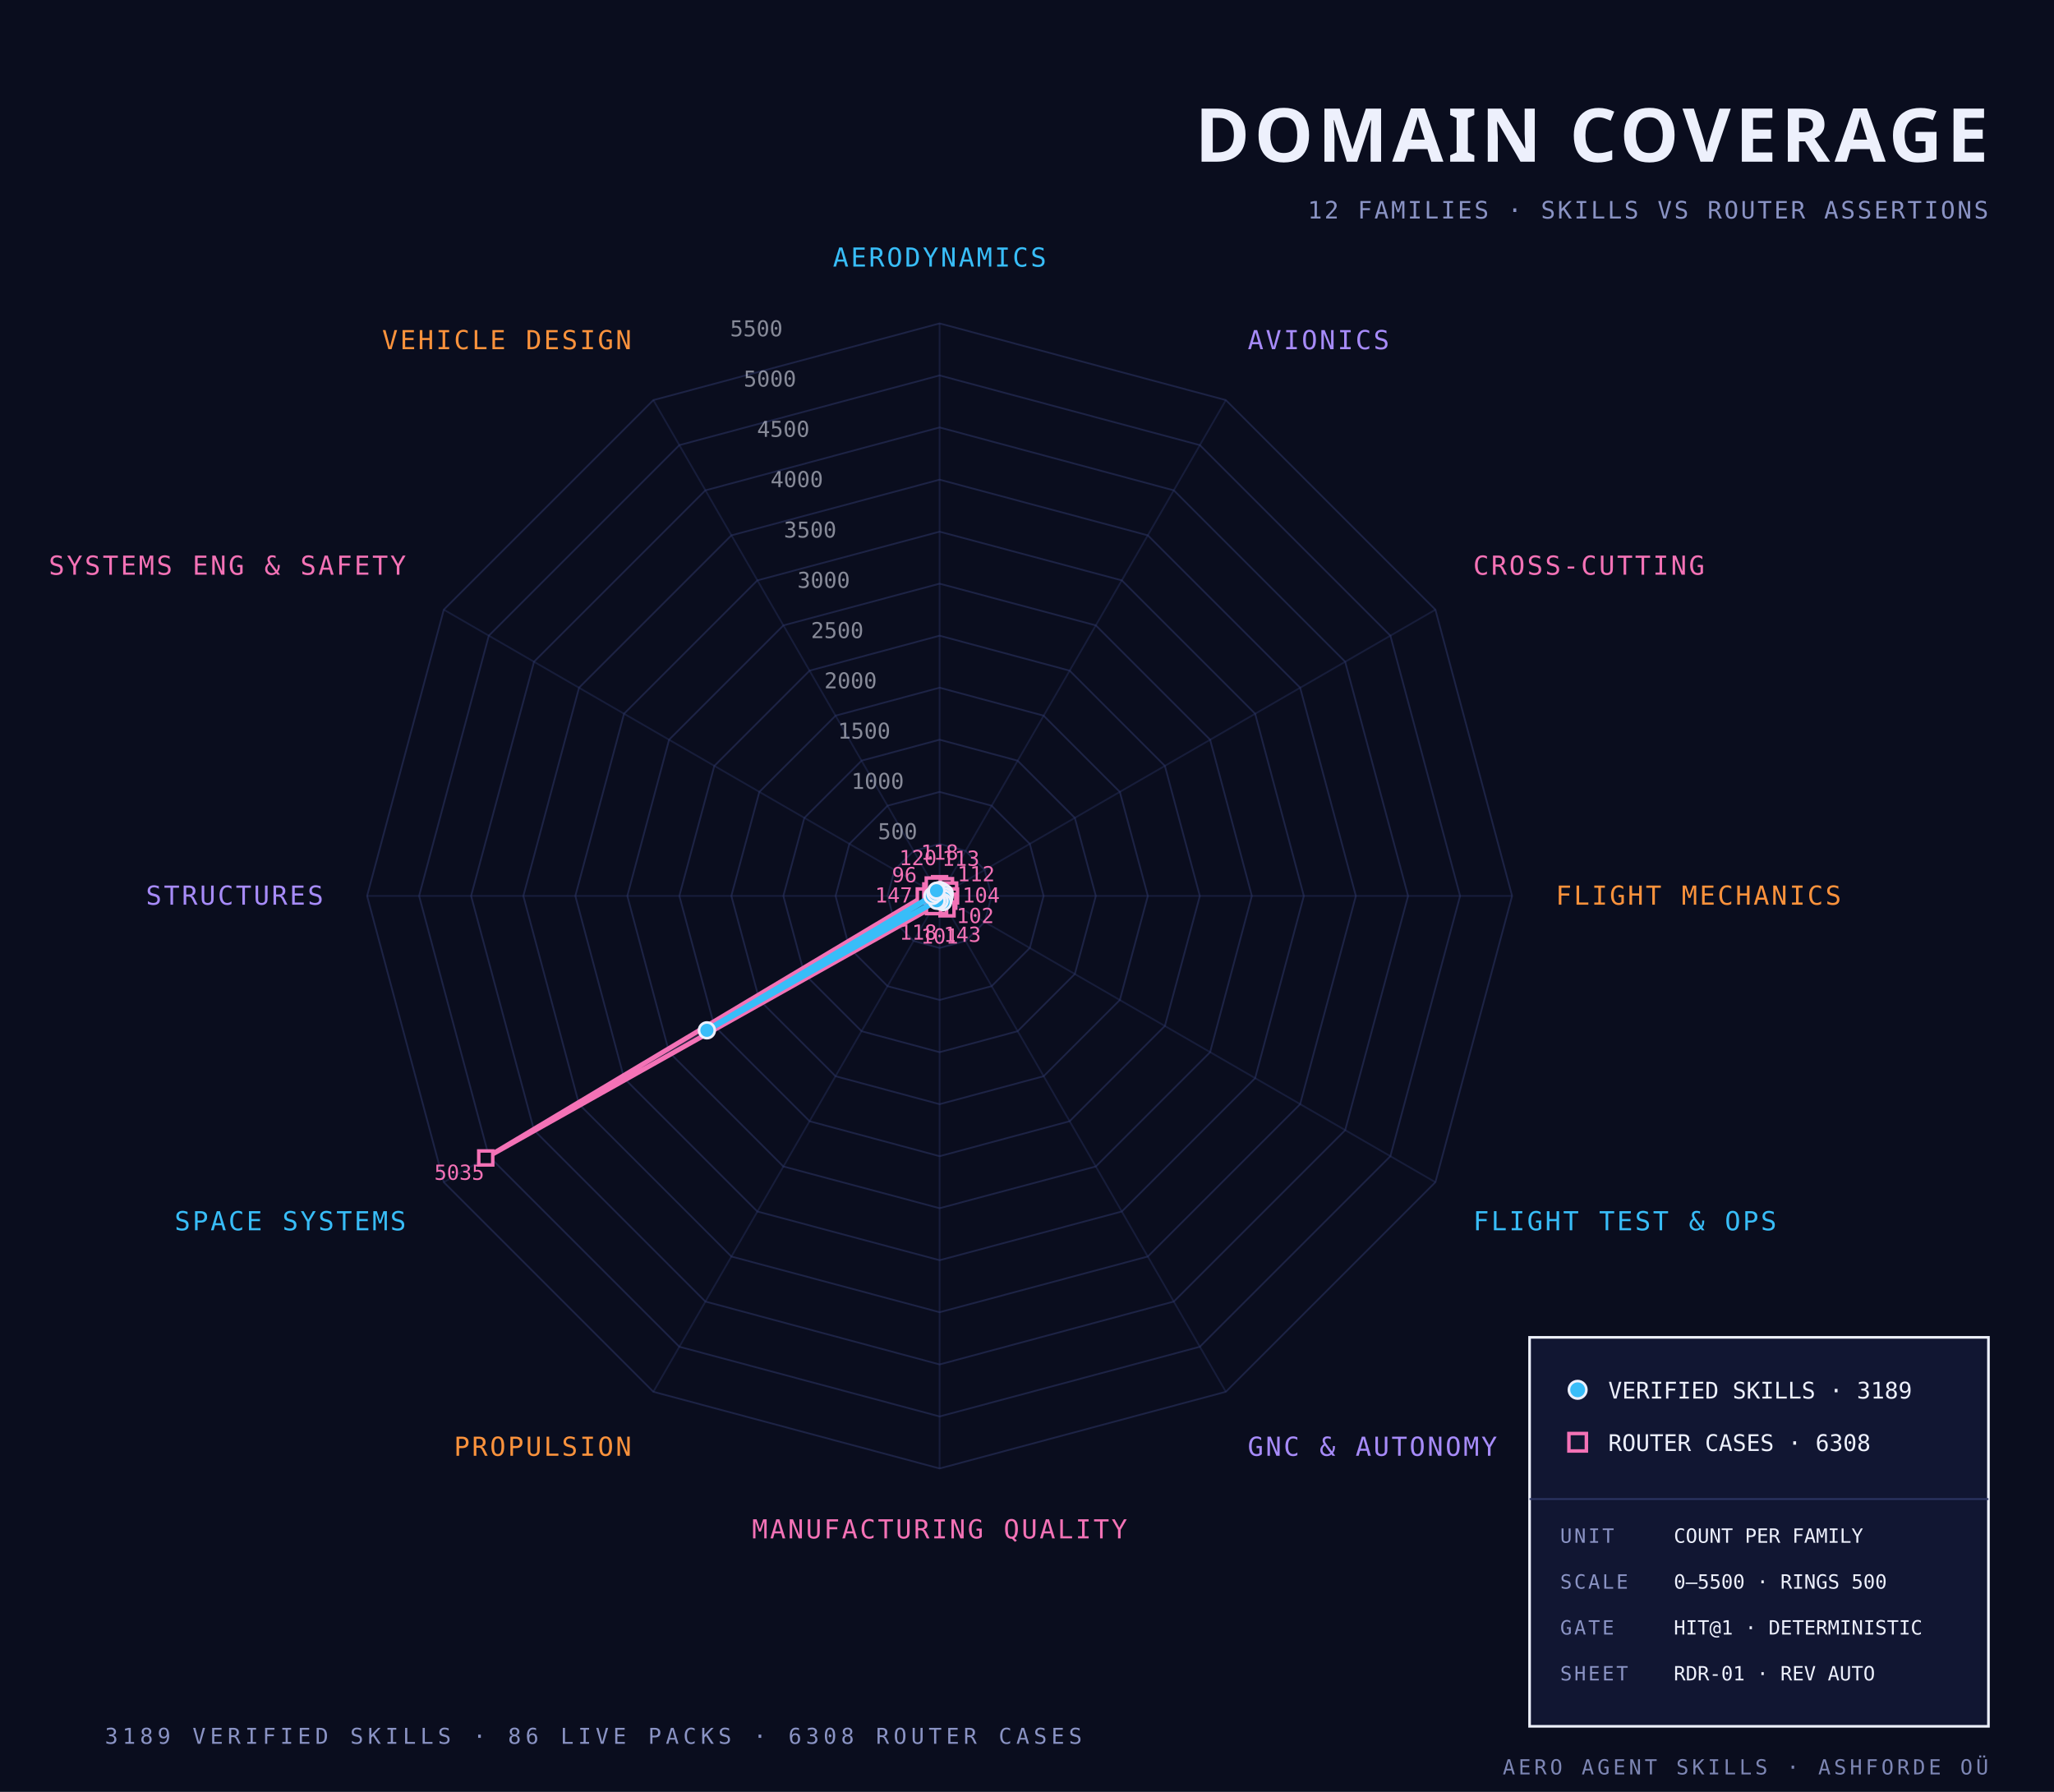
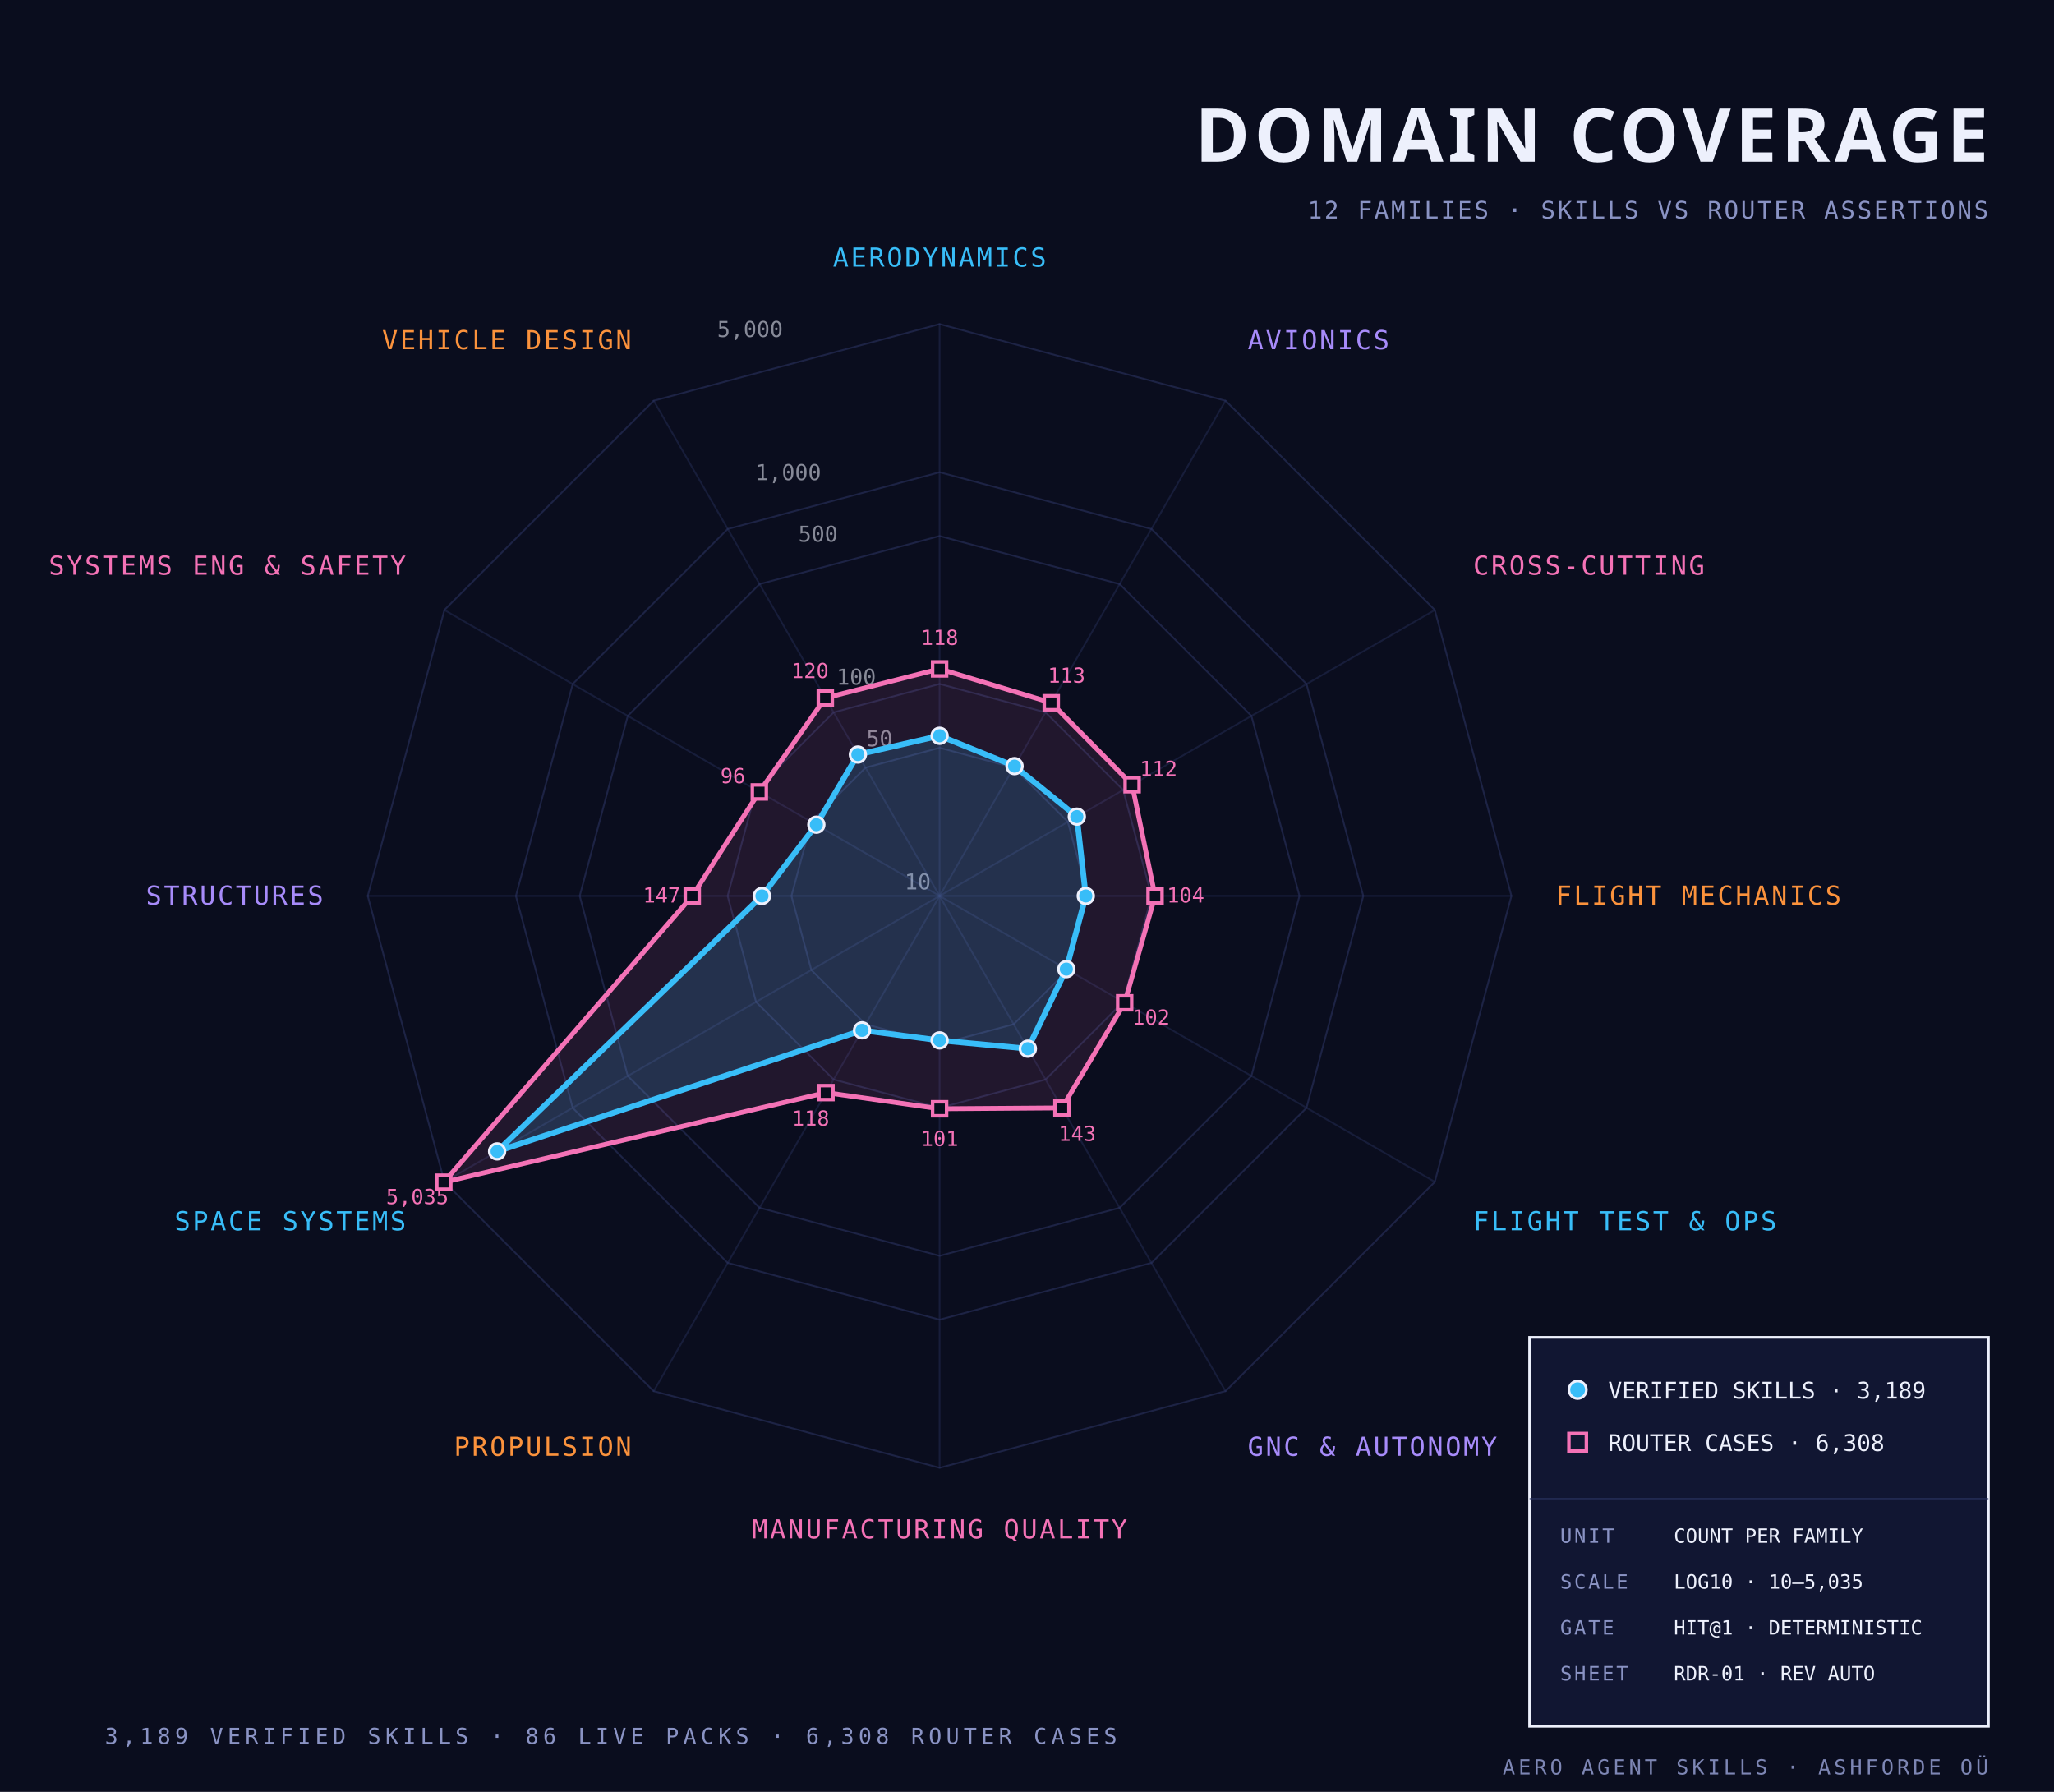
<svg xmlns="http://www.w3.org/2000/svg" width="940" height="820" viewBox="0 0 940 820">
  <style>
    .mono { font-family: "JetBrains Mono", "IBM Plex Mono", "Menlo", monospace; }
    .cond { font-family: "Barlow Condensed", "DIN Condensed", "Arial Narrow", sans-serif; font-weight: 700; text-transform: uppercase; }
    .serif { font-family: "Instrument Serif", Georgia, serif; font-style: italic; }
  </style>
  <rect width="940" height="820" fill="#0a0d1e" />
-   <polygon points="430.0,386.2 441.9,389.4 450.6,398.1 453.8,410.0 450.6,421.9 441.9,430.6 430.0,433.8 418.1,430.6 409.4,421.9 406.2,410.0 409.4,398.1 418.1,389.4" fill="none" stroke="#2c3564" stroke-width="0.8" stroke-opacity="0.55" />
-   <polygon points="430.0,362.4 453.8,368.7 471.3,386.2 477.6,410.0 471.3,433.8 453.8,451.3 430.0,457.6 406.2,451.3 388.7,433.8 382.4,410.0 388.7,386.2 406.2,368.7" fill="none" stroke="#2c3564" stroke-width="0.8" stroke-opacity="0.55" />
-   <polygon points="430.0,338.5 465.7,348.1 491.9,374.3 501.5,410.0 491.9,445.7 465.7,471.9 430.0,481.5 394.3,471.9 368.1,445.7 358.5,410.0 368.1,374.3 394.3,348.1" fill="none" stroke="#2c3564" stroke-width="0.8" stroke-opacity="0.55" />
-   <polygon points="430.0,314.7 477.6,327.5 512.5,362.4 525.3,410.0 512.5,457.6 477.6,492.5 430.0,505.3 382.4,492.5 347.5,457.6 334.7,410.0 347.5,362.4 382.4,327.5" fill="none" stroke="#2c3564" stroke-width="0.8" stroke-opacity="0.55" />
-   <polygon points="430.0,290.9 489.5,306.9 533.1,350.5 549.1,410.0 533.1,469.5 489.5,513.1 430.0,529.1 370.5,513.1 326.9,469.5 310.9,410.0 326.9,350.5 370.5,306.9" fill="none" stroke="#2c3564" stroke-width="0.8" stroke-opacity="0.55" />
-   <polygon points="430.0,267.1 501.5,286.2 553.8,338.5 572.9,410.0 553.8,481.5 501.5,533.8 430.0,552.9 358.5,533.8 306.2,481.5 287.1,410.0 306.2,338.5 358.5,286.2" fill="none" stroke="#2c3564" stroke-width="0.8" stroke-opacity="0.55" />
-   <polygon points="430.0,243.3 513.4,265.6 574.4,326.6 596.7,410.0 574.4,493.4 513.4,554.4 430.0,576.7 346.6,554.4 285.6,493.4 263.3,410.0 285.6,326.6 346.6,265.6" fill="none" stroke="#2c3564" stroke-width="0.8" stroke-opacity="0.55" />
-   <polygon points="430.0,219.5 525.3,245.0 595.0,314.7 620.5,410.0 595.0,505.3 525.3,575.0 430.0,600.5 334.7,575.0 265.0,505.3 239.5,410.0 265.0,314.7 334.7,245.0" fill="none" stroke="#2c3564" stroke-width="0.8" stroke-opacity="0.55" />
-   <polygon points="430.0,195.6 537.2,224.4 615.6,302.8 644.4,410.0 615.6,517.2 537.2,595.6 430.0,624.4 322.8,595.6 244.4,517.2 215.6,410.0 244.4,302.8 322.8,224.4" fill="none" stroke="#2c3564" stroke-width="0.8" stroke-opacity="0.55" />
-   <polygon points="430.0,171.8 549.1,203.7 636.3,290.9 668.2,410.0 636.3,529.1 549.1,616.3 430.0,648.2 310.9,616.3 223.7,529.1 191.8,410.0 223.7,290.9 310.9,203.7" fill="none" stroke="#2c3564" stroke-width="0.8" stroke-opacity="0.55" />
-   <polygon points="430.0,148.0 561.0,183.1 656.9,279.0 692.0,410.0 656.9,541.0 561.0,636.9 430.0,672.0 299.0,636.9 203.1,541.0 168.0,410.0 203.1,279.0 299.0,183.1" fill="none" stroke="#2c3564" stroke-width="0.8" stroke-opacity="0.55" />
+   <polygon points="430.0,410.0 430.0,410.0 430.0,410.0 430.0,410.0 430.0,410.0 430.0,410.0 430.0,410.0 430.0,410.0 430.0,410.0 430.0,410.0 430.0,410.0 430.0,410.0" fill="none" stroke="#2c3564" stroke-width="0.8" stroke-opacity="0.55" />
+   <polygon points="430.0,342.2 463.9,351.3 488.7,376.1 497.8,410.0 488.7,443.9 463.9,468.7 430.0,477.8 396.1,468.7 371.3,443.9 362.2,410.0 371.3,376.1 396.1,351.3" fill="none" stroke="#2c3564" stroke-width="0.8" stroke-opacity="0.55" />
+   <polygon points="430.0,313.0 478.5,326.0 514.0,361.5 527.0,410.0 514.0,458.5 478.5,494.0 430.0,507.0 381.5,494.0 346.0,458.5 333.0,410.0 346.0,361.5 381.5,326.0" fill="none" stroke="#2c3564" stroke-width="0.8" stroke-opacity="0.55" />
+   <polygon points="430.0,245.3 512.4,267.3 572.7,327.6 594.7,410.0 572.7,492.4 512.4,552.7 430.0,574.7 347.6,552.7 287.3,492.4 265.3,410.0 287.3,327.6 347.6,267.3" fill="none" stroke="#2c3564" stroke-width="0.8" stroke-opacity="0.55" />
+   <polygon points="430.0,216.1 527.0,242.1 597.9,313.0 623.9,410.0 597.9,507.0 527.0,577.9 430.0,603.9 333.0,577.9 262.1,507.0 236.1,410.0 262.1,313.0 333.0,242.1" fill="none" stroke="#2c3564" stroke-width="0.8" stroke-opacity="0.55" />
+   <polygon points="430.0,148.3 560.9,183.4 656.6,279.1 691.7,410.0 656.6,540.9 560.9,636.6 430.0,671.7 299.1,636.6 203.4,540.9 168.3,410.0 203.4,279.1 299.1,183.4" fill="none" stroke="#2c3564" stroke-width="0.8" stroke-opacity="0.55" />
  <line x1="430" y1="410" x2="430.0" y2="148.0" stroke="#2c3564" stroke-width="0.8" stroke-opacity="0.4" />
  <line x1="430" y1="410" x2="561.0" y2="183.1" stroke="#2c3564" stroke-width="0.8" stroke-opacity="0.4" />
  <line x1="430" y1="410" x2="656.9" y2="279.0" stroke="#2c3564" stroke-width="0.8" stroke-opacity="0.4" />
  <line x1="430" y1="410" x2="692.0" y2="410.0" stroke="#2c3564" stroke-width="0.8" stroke-opacity="0.4" />
  <line x1="430" y1="410" x2="656.9" y2="541.0" stroke="#2c3564" stroke-width="0.8" stroke-opacity="0.4" />
  <line x1="430" y1="410" x2="561.0" y2="636.9" stroke="#2c3564" stroke-width="0.8" stroke-opacity="0.4" />
  <line x1="430" y1="410" x2="430.0" y2="672.0" stroke="#2c3564" stroke-width="0.8" stroke-opacity="0.4" />
  <line x1="430" y1="410" x2="299.0" y2="636.9" stroke="#2c3564" stroke-width="0.8" stroke-opacity="0.4" />
  <line x1="430" y1="410" x2="203.1" y2="541.0" stroke="#2c3564" stroke-width="0.8" stroke-opacity="0.4" />
  <line x1="430" y1="410" x2="168.0" y2="410.0" stroke="#2c3564" stroke-width="0.8" stroke-opacity="0.4" />
  <line x1="430" y1="410" x2="203.1" y2="279.0" stroke="#2c3564" stroke-width="0.8" stroke-opacity="0.4" />
  <line x1="430" y1="410" x2="299.0" y2="183.1" stroke="#2c3564" stroke-width="0.8" stroke-opacity="0.4" />
-   <text class="mono" x="419.8" y="384.0" text-anchor="end" font-size="10" fill="#edf0fc" opacity="0.55">500</text>
-   <text class="mono" x="413.7" y="361.0" text-anchor="end" font-size="10" fill="#edf0fc" opacity="0.55">1000</text>
-   <text class="mono" x="407.5" y="338.0" text-anchor="end" font-size="10" fill="#edf0fc" opacity="0.55">1500</text>
-   <text class="mono" x="401.3" y="315.0" text-anchor="end" font-size="10" fill="#edf0fc" opacity="0.55">2000</text>
-   <text class="mono" x="395.2" y="292.0" text-anchor="end" font-size="10" fill="#edf0fc" opacity="0.55">2500</text>
-   <text class="mono" x="389.0" y="269.0" text-anchor="end" font-size="10" fill="#edf0fc" opacity="0.55">3000</text>
-   <text class="mono" x="382.8" y="246.0" text-anchor="end" font-size="10" fill="#edf0fc" opacity="0.55">3500</text>
-   <text class="mono" x="376.7" y="222.9" text-anchor="end" font-size="10" fill="#edf0fc" opacity="0.55">4000</text>
-   <text class="mono" x="370.5" y="199.9" text-anchor="end" font-size="10" fill="#edf0fc" opacity="0.55">4500</text>
-   <text class="mono" x="364.4" y="176.9" text-anchor="end" font-size="10" fill="#edf0fc" opacity="0.55">5000</text>
-   <text class="mono" x="358.2" y="153.9" text-anchor="end" font-size="10" fill="#edf0fc" opacity="0.55">5500</text>
+   <text class="mono" x="426.0" y="407.0" text-anchor="end" font-size="10" fill="#edf0fc" opacity="0.55">10</text>
+   <text class="mono" x="408.5" y="341.5" text-anchor="end" font-size="10" fill="#edf0fc" opacity="0.55">50</text>
+   <text class="mono" x="400.9" y="313.3" text-anchor="end" font-size="10" fill="#edf0fc" opacity="0.55">100</text>
+   <text class="mono" x="383.4" y="247.9" text-anchor="end" font-size="10" fill="#edf0fc" opacity="0.55">500</text>
+   <text class="mono" x="375.8" y="219.7" text-anchor="end" font-size="10" fill="#edf0fc" opacity="0.55">1,000</text>
+   <text class="mono" x="358.3" y="154.2" text-anchor="end" font-size="10" fill="#edf0fc" opacity="0.55">5,000</text>
  <text class="mono" x="430.0" y="122.0" text-anchor="middle" font-size="12" fill="#38bdf8" letter-spacing="1">AERODYNAMICS</text>
  <text class="mono" x="571.0" y="159.8" text-anchor="start" font-size="12" fill="#a78bfa" letter-spacing="1">AVIONICS</text>
  <text class="mono" x="674.2" y="263.0" text-anchor="start" font-size="12" fill="#f472b6" letter-spacing="1">CROSS-CUTTING</text>
  <text class="mono" x="712.0" y="414.0" text-anchor="start" font-size="12" fill="#fb923c" letter-spacing="1">FLIGHT MECHANICS</text>
  <text class="mono" x="674.2" y="563.0" text-anchor="start" font-size="12" fill="#38bdf8" letter-spacing="1">FLIGHT TEST &amp; OPS</text>
  <text class="mono" x="571.0" y="666.2" text-anchor="start" font-size="12" fill="#a78bfa" letter-spacing="1">GNC &amp; AUTONOMY</text>
  <text class="mono" x="430.0" y="704.0" text-anchor="middle" font-size="12" fill="#f472b6" letter-spacing="1">MANUFACTURING QUALITY</text>
  <text class="mono" x="289.0" y="666.2" text-anchor="end" font-size="12" fill="#fb923c" letter-spacing="1">PROPULSION</text>
  <text class="mono" x="185.8" y="563.0" text-anchor="end" font-size="12" fill="#38bdf8" letter-spacing="1">SPACE SYSTEMS</text>
  <text class="mono" x="148.0" y="414.0" text-anchor="end" font-size="12" fill="#a78bfa" letter-spacing="1">STRUCTURES</text>
  <text class="mono" x="185.8" y="263.0" text-anchor="end" font-size="12" fill="#f472b6" letter-spacing="1">SYSTEMS ENG &amp; SAFETY</text>
  <text class="mono" x="289.0" y="159.8" text-anchor="end" font-size="12" fill="#fb923c" letter-spacing="1">VEHICLE DESIGN</text>
-   <polygon points="430.0,404.4 432.7,405.3 434.6,407.3 435.0,410.0 434.2,412.4 433.4,415.9 430.0,414.8 427.2,414.9 222.3,529.9 423.0,410.0 426.0,407.7 427.1,405.0" fill="#f472b6" fill-opacity="0.10" stroke="#f472b6" stroke-width="2.2" />
-   <rect x="426.8" y="401.2" width="6.4" height="6.4" fill="#0a0d1e" stroke="#f472b6" stroke-width="1.6" />
-   <rect x="429.5" y="402.1" width="6.4" height="6.4" fill="#0a0d1e" stroke="#f472b6" stroke-width="1.6" />
-   <rect x="431.4" y="404.1" width="6.4" height="6.4" fill="#0a0d1e" stroke="#f472b6" stroke-width="1.6" />
-   <rect x="431.8" y="406.8" width="6.4" height="6.4" fill="#0a0d1e" stroke="#f472b6" stroke-width="1.6" />
-   <rect x="431.0" y="409.2" width="6.4" height="6.4" fill="#0a0d1e" stroke="#f472b6" stroke-width="1.6" />
-   <rect x="430.2" y="412.7" width="6.4" height="6.4" fill="#0a0d1e" stroke="#f472b6" stroke-width="1.6" />
-   <rect x="426.8" y="411.6" width="6.4" height="6.4" fill="#0a0d1e" stroke="#f472b6" stroke-width="1.6" />
-   <rect x="424.0" y="411.7" width="6.4" height="6.4" fill="#0a0d1e" stroke="#f472b6" stroke-width="1.6" />
-   <rect x="219.1" y="526.7" width="6.4" height="6.4" fill="#0a0d1e" stroke="#f472b6" stroke-width="1.6" />
-   <rect x="419.8" y="406.8" width="6.4" height="6.4" fill="#0a0d1e" stroke="#f472b6" stroke-width="1.6" />
-   <rect x="422.8" y="404.5" width="6.4" height="6.4" fill="#0a0d1e" stroke="#f472b6" stroke-width="1.6" />
-   <rect x="423.9" y="401.8" width="6.4" height="6.4" fill="#0a0d1e" stroke="#f472b6" stroke-width="1.6" />
-   <polygon points="430.0,407.3 431.2,407.9 432.3,408.7 432.3,410.0 432.0,411.2 431.6,412.8 430.0,412.3 428.7,412.2 323.5,471.5 426.7,410.0 428.1,408.9 428.6,407.6" fill="#38bdf8" fill-opacity="0.16" stroke="#38bdf8" stroke-width="2.6" />
-   <circle cx="430.0" cy="407.3" r="3.6" fill="#38bdf8" stroke="#edf0fc" stroke-width="1.2" />
-   <circle cx="431.2" cy="407.9" r="3.6" fill="#38bdf8" stroke="#edf0fc" stroke-width="1.2" />
-   <circle cx="432.3" cy="408.7" r="3.6" fill="#38bdf8" stroke="#edf0fc" stroke-width="1.2" />
-   <circle cx="432.3" cy="410.0" r="3.6" fill="#38bdf8" stroke="#edf0fc" stroke-width="1.2" />
-   <circle cx="432.0" cy="411.2" r="3.6" fill="#38bdf8" stroke="#edf0fc" stroke-width="1.2" />
-   <circle cx="431.6" cy="412.8" r="3.6" fill="#38bdf8" stroke="#edf0fc" stroke-width="1.2" />
-   <circle cx="430.0" cy="412.3" r="3.6" fill="#38bdf8" stroke="#edf0fc" stroke-width="1.2" />
-   <circle cx="428.7" cy="412.2" r="3.6" fill="#38bdf8" stroke="#edf0fc" stroke-width="1.2" />
-   <circle cx="323.5" cy="471.5" r="3.6" fill="#38bdf8" stroke="#edf0fc" stroke-width="1.2" />
-   <circle cx="426.7" cy="410.0" r="3.6" fill="#38bdf8" stroke="#edf0fc" stroke-width="1.2" />
-   <circle cx="428.1" cy="408.9" r="3.6" fill="#38bdf8" stroke="#edf0fc" stroke-width="1.2" />
-   <circle cx="428.6" cy="407.6" r="3.6" fill="#38bdf8" stroke="#edf0fc" stroke-width="1.2" />
-   <text class="mono" x="430.0" y="393.4" text-anchor="middle" font-size="9.5" fill="#f472b6">118</text>
-   <text class="mono" x="439.7" y="396.2" text-anchor="middle" font-size="9.5" fill="#f472b6">113</text>
-   <text class="mono" x="446.7" y="403.3" text-anchor="middle" font-size="9.5" fill="#f472b6">112</text>
-   <text class="mono" x="449.0" y="413.0" text-anchor="middle" font-size="9.5" fill="#f472b6">104</text>
-   <text class="mono" x="446.3" y="422.4" text-anchor="middle" font-size="9.5" fill="#f472b6">102</text>
-   <text class="mono" x="440.4" y="431.0" text-anchor="middle" font-size="9.5" fill="#f472b6">143</text>
-   <text class="mono" x="430.0" y="431.8" text-anchor="middle" font-size="9.5" fill="#f472b6">101</text>
-   <text class="mono" x="420.2" y="430.0" text-anchor="middle" font-size="9.5" fill="#f472b6">118</text>
-   <text class="mono" x="210.2" y="539.9" text-anchor="middle" font-size="9.5" fill="#f472b6">5035</text>
-   <text class="mono" x="409.0" y="413.0" text-anchor="middle" font-size="9.5" fill="#f472b6">147</text>
-   <text class="mono" x="413.9" y="403.7" text-anchor="middle" font-size="9.5" fill="#f472b6">96</text>
-   <text class="mono" x="420.1" y="395.9" text-anchor="middle" font-size="9.5" fill="#f472b6">120</text>
+   <polygon points="430.0,306.1 481.1,321.6 518.1,359.1 528.6,410.0 514.7,458.9 486.0,507.0 430.0,507.4 378.0,500.0 203.1,541.0 316.8,410.0 347.5,362.4 377.7,319.4" fill="#f472b6" fill-opacity="0.10" stroke="#f472b6" stroke-width="2.2" />
+   <rect x="426.8" y="302.9" width="6.4" height="6.4" fill="#0a0d1e" stroke="#f472b6" stroke-width="1.6" />
+   <rect x="477.9" y="318.4" width="6.4" height="6.4" fill="#0a0d1e" stroke="#f472b6" stroke-width="1.6" />
+   <rect x="514.9" y="355.9" width="6.4" height="6.4" fill="#0a0d1e" stroke="#f472b6" stroke-width="1.6" />
+   <rect x="525.4" y="406.8" width="6.4" height="6.4" fill="#0a0d1e" stroke="#f472b6" stroke-width="1.6" />
+   <rect x="511.5" y="455.7" width="6.4" height="6.4" fill="#0a0d1e" stroke="#f472b6" stroke-width="1.6" />
+   <rect x="482.8" y="503.8" width="6.4" height="6.4" fill="#0a0d1e" stroke="#f472b6" stroke-width="1.6" />
+   <rect x="426.8" y="504.2" width="6.4" height="6.4" fill="#0a0d1e" stroke="#f472b6" stroke-width="1.6" />
+   <rect x="374.8" y="496.8" width="6.4" height="6.4" fill="#0a0d1e" stroke="#f472b6" stroke-width="1.6" />
+   <rect x="199.9" y="537.8" width="6.4" height="6.4" fill="#0a0d1e" stroke="#f472b6" stroke-width="1.6" />
+   <rect x="313.6" y="406.8" width="6.4" height="6.4" fill="#0a0d1e" stroke="#f472b6" stroke-width="1.6" />
+   <rect x="344.3" y="359.2" width="6.4" height="6.4" fill="#0a0d1e" stroke="#f472b6" stroke-width="1.6" />
+   <rect x="374.5" y="316.2" width="6.4" height="6.4" fill="#0a0d1e" stroke="#f472b6" stroke-width="1.6" />
+   <polygon points="430.0,336.7 464.3,350.6 492.8,373.7 496.9,410.0 488.0,443.5 470.4,479.9 430.0,476.1 394.5,471.5 227.5,526.9 348.7,410.0 373.6,377.4 392.6,345.3" fill="#38bdf8" fill-opacity="0.16" stroke="#38bdf8" stroke-width="2.6" />
+   <circle cx="430.0" cy="336.7" r="3.6" fill="#38bdf8" stroke="#edf0fc" stroke-width="1.2" />
+   <circle cx="464.3" cy="350.6" r="3.6" fill="#38bdf8" stroke="#edf0fc" stroke-width="1.2" />
+   <circle cx="492.8" cy="373.7" r="3.6" fill="#38bdf8" stroke="#edf0fc" stroke-width="1.2" />
+   <circle cx="496.9" cy="410.0" r="3.6" fill="#38bdf8" stroke="#edf0fc" stroke-width="1.2" />
+   <circle cx="488.0" cy="443.5" r="3.6" fill="#38bdf8" stroke="#edf0fc" stroke-width="1.2" />
+   <circle cx="470.4" cy="479.9" r="3.6" fill="#38bdf8" stroke="#edf0fc" stroke-width="1.2" />
+   <circle cx="430.0" cy="476.1" r="3.6" fill="#38bdf8" stroke="#edf0fc" stroke-width="1.2" />
+   <circle cx="394.5" cy="471.5" r="3.6" fill="#38bdf8" stroke="#edf0fc" stroke-width="1.2" />
+   <circle cx="227.5" cy="526.9" r="3.6" fill="#38bdf8" stroke="#edf0fc" stroke-width="1.2" />
+   <circle cx="348.7" cy="410.0" r="3.6" fill="#38bdf8" stroke="#edf0fc" stroke-width="1.2" />
+   <circle cx="373.6" cy="377.4" r="3.6" fill="#38bdf8" stroke="#edf0fc" stroke-width="1.2" />
+   <circle cx="392.6" cy="345.3" r="3.6" fill="#38bdf8" stroke="#edf0fc" stroke-width="1.2" />
+   <text class="mono" x="430.0" y="295.1" text-anchor="middle" font-size="9.5" fill="#f472b6">118</text>
+   <text class="mono" x="488.1" y="312.4" text-anchor="middle" font-size="9.5" fill="#f472b6">113</text>
+   <text class="mono" x="530.2" y="355.1" text-anchor="middle" font-size="9.5" fill="#f472b6">112</text>
+   <text class="mono" x="542.6" y="413.0" text-anchor="middle" font-size="9.5" fill="#f472b6">104</text>
+   <text class="mono" x="526.8" y="468.9" text-anchor="middle" font-size="9.5" fill="#f472b6">102</text>
+   <text class="mono" x="493.0" y="522.1" text-anchor="middle" font-size="9.5" fill="#f472b6">143</text>
+   <text class="mono" x="430.0" y="524.4" text-anchor="middle" font-size="9.5" fill="#f472b6">101</text>
+   <text class="mono" x="371.0" y="515.1" text-anchor="middle" font-size="9.5" fill="#f472b6">118</text>
+   <text class="mono" x="191.0" y="551.0" text-anchor="middle" font-size="9.5" fill="#f472b6">5,035</text>
+   <text class="mono" x="302.8" y="413.0" text-anchor="middle" font-size="9.5" fill="#f472b6">147</text>
+   <text class="mono" x="335.4" y="358.4" text-anchor="middle" font-size="9.5" fill="#f472b6">96</text>
+   <text class="mono" x="370.7" y="310.3" text-anchor="middle" font-size="9.5" fill="#f472b6">120</text>
  <text class="cond" x="910.0" y="74.0" text-anchor="end" font-size="34" fill="#edf0fc" letter-spacing="2">DOMAIN COVERAGE</text>
  <text class="mono" x="910.0" y="100.0" text-anchor="end" font-size="11" fill="#8a93c4" letter-spacing="1">12 FAMILIES · SKILLS VS ROUTER ASSERTIONS</text>
  <rect x="700" y="612" width="210" height="178" fill="#111632" stroke="#edf0fc" stroke-width="1.2" />
  <line x1="700" y1="686" x2="910" y2="686" stroke="#2c3564" stroke-width="0.8" />
  <circle cx="722" cy="636" r="4" fill="#38bdf8" stroke="#edf0fc" stroke-width="1.2" />
-   <text class="mono" x="736.0" y="640.0" text-anchor="start" font-size="10.5" fill="#edf0fc">VERIFIED SKILLS · 3189</text>
+   <text class="mono" x="736.0" y="640.0" text-anchor="start" font-size="10.5" fill="#edf0fc">VERIFIED SKILLS · 3,189</text>
  <rect x="718" y="656" width="8" height="8" fill="none" stroke="#f472b6" stroke-width="1.6" />
-   <text class="mono" x="736.0" y="664.0" text-anchor="start" font-size="10.5" fill="#edf0fc">ROUTER CASES · 6308</text>
+   <text class="mono" x="736.0" y="664.0" text-anchor="start" font-size="10.5" fill="#edf0fc">ROUTER CASES · 6,308</text>
  <text class="mono" x="714.0" y="706.0" text-anchor="start" font-size="9" fill="#8a93c4" letter-spacing="1">UNIT</text>
  <text class="mono" x="766.0" y="706.0" text-anchor="start" font-size="9" fill="#edf0fc">COUNT PER FAMILY</text>
  <text class="mono" x="714.0" y="727.0" text-anchor="start" font-size="9" fill="#8a93c4" letter-spacing="1">SCALE</text>
-   <text class="mono" x="766.0" y="727.0" text-anchor="start" font-size="9" fill="#edf0fc">0–5500 · RINGS 500</text>
+   <text class="mono" x="766.0" y="727.0" text-anchor="start" font-size="9" fill="#edf0fc">LOG10 · 10–5,035</text>
  <text class="mono" x="714.0" y="748.0" text-anchor="start" font-size="9" fill="#8a93c4" letter-spacing="1">GATE</text>
  <text class="mono" x="766.0" y="748.0" text-anchor="start" font-size="9" fill="#edf0fc">HIT@1 · DETERMINISTIC</text>
  <text class="mono" x="714.0" y="769.0" text-anchor="start" font-size="9" fill="#8a93c4" letter-spacing="1">SHEET</text>
  <text class="mono" x="766.0" y="769.0" text-anchor="start" font-size="9" fill="#edf0fc">RDR-01 · REV AUTO</text>
-   <text class="mono" x="48.0" y="798.0" text-anchor="start" font-size="10" fill="#8a93c4" letter-spacing="2">3189 VERIFIED SKILLS · 86 LIVE PACKS · 6308 ROUTER CASES</text>
+   <text class="mono" x="48.0" y="798.0" text-anchor="start" font-size="10" fill="#8a93c4" letter-spacing="2">3,189 VERIFIED SKILLS · 86 LIVE PACKS · 6,308 ROUTER CASES</text>
  <text class="mono" x="910.0" y="812.0" text-anchor="end" font-size="9.5" fill="#8a93c4" letter-spacing="1.5" opacity="0.9">AERO AGENT SKILLS · ASHFORDE OÜ</text>
</svg>
